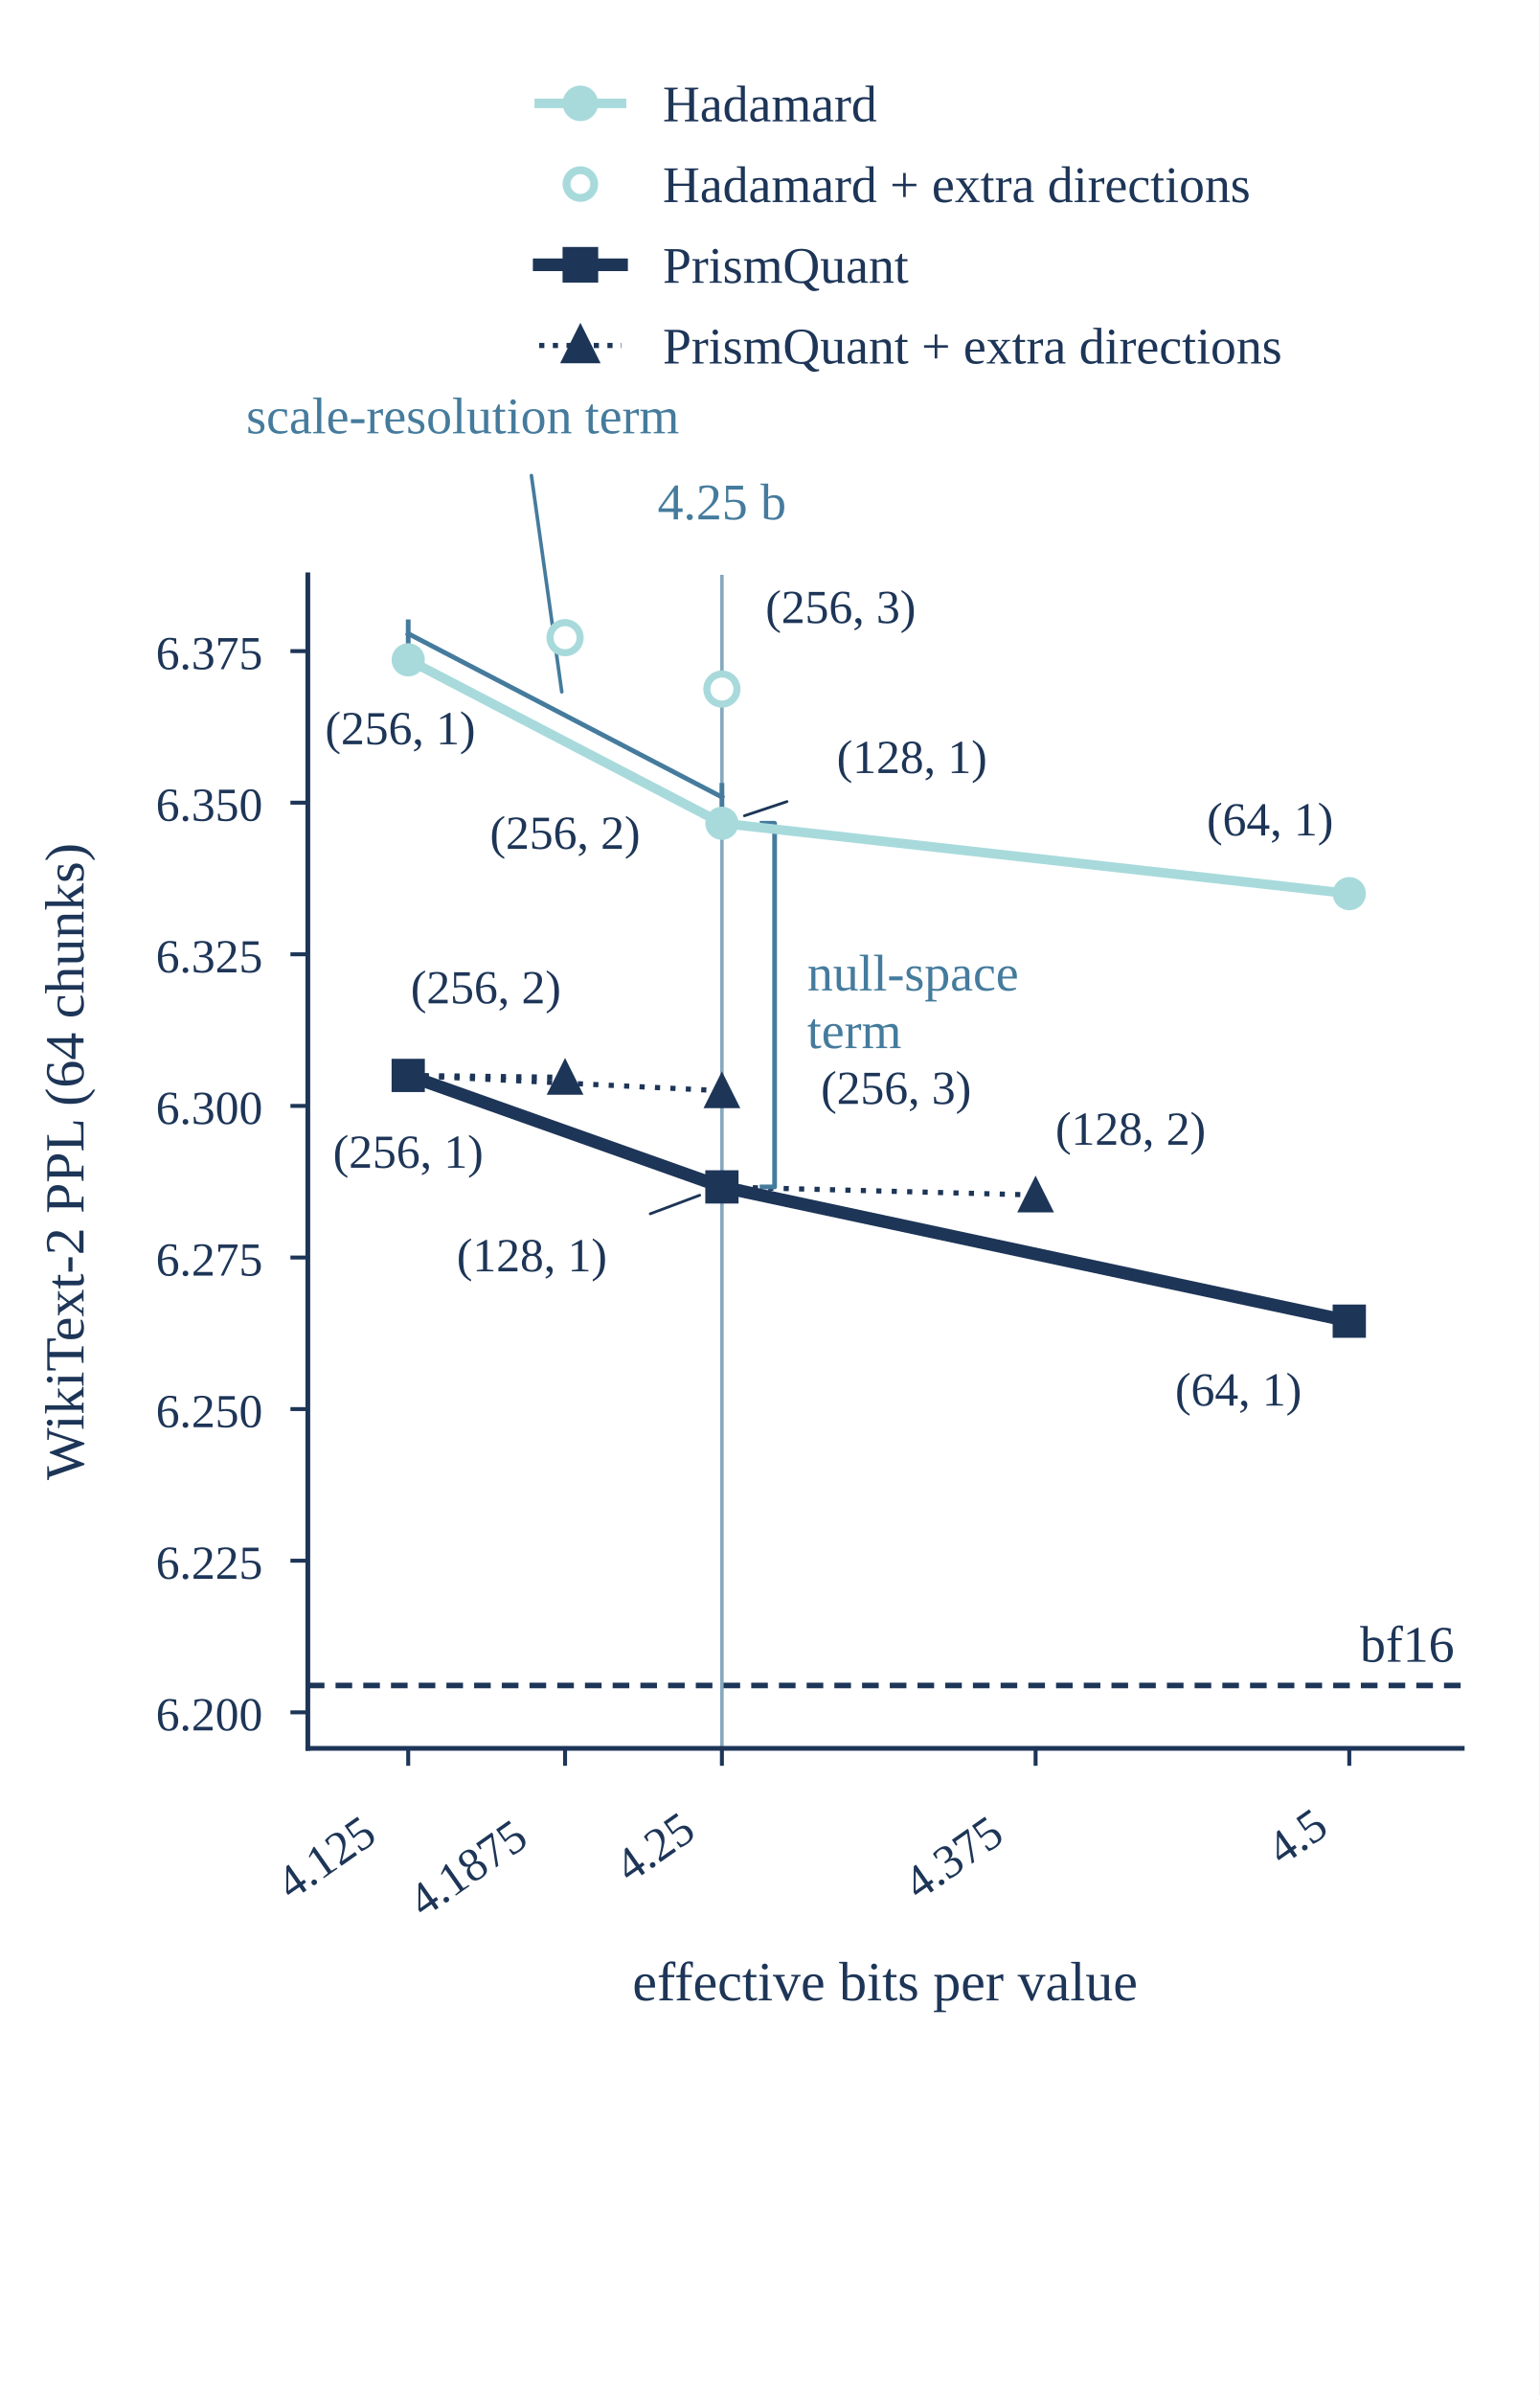
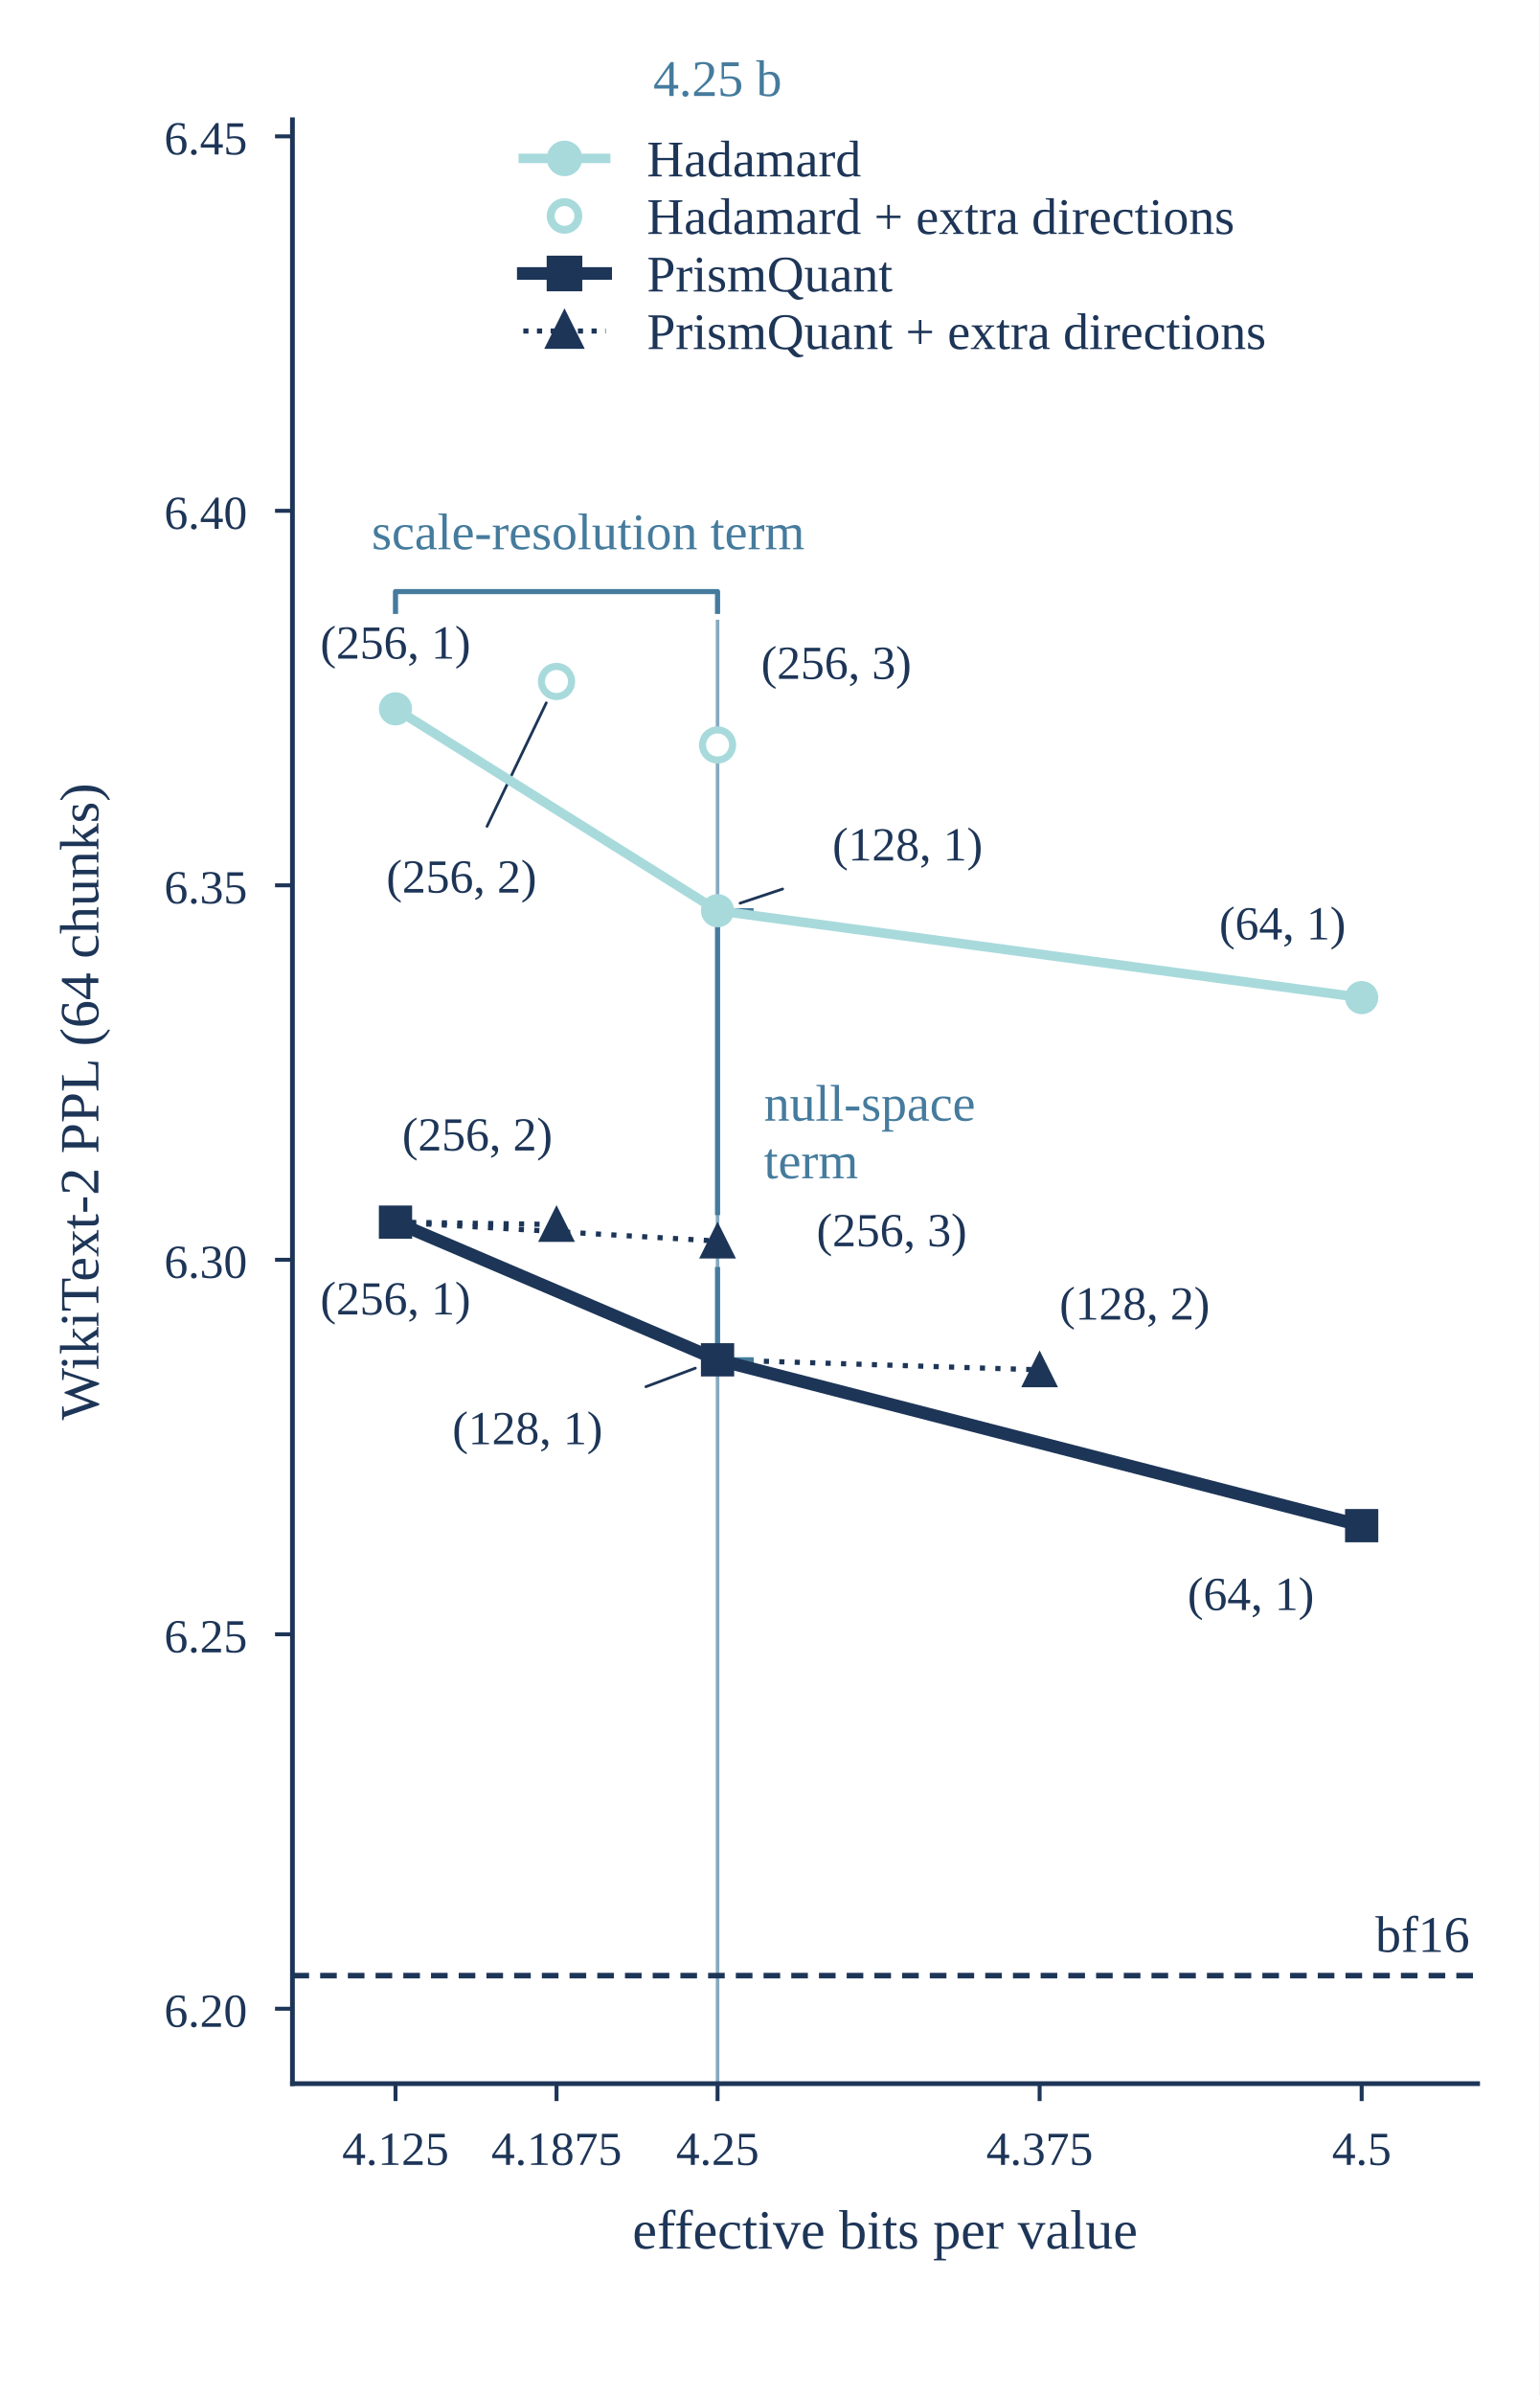
<svg xmlns="http://www.w3.org/2000/svg" xmlns:xlink="http://www.w3.org/1999/xlink" width="194.4pt" height="302.4pt" viewBox="0 0 194.4 302.4" version="1.1">
  <defs>
    <style type="text/css">*{stroke-linejoin: round; stroke-linecap: butt}</style>
  </defs>
  <g id="figure_1">
    <g id="patch_1">
      <path d="M 0 302.4 L 194.4 302.4 L 194.4 0 L 0 0 z " style="fill: #ffffff" />
    </g>
    <g id="axes_1">
      <g id="patch_2">
-         <path d="M 38.88 220.752 L 184.68 220.752 L 184.68 72.576 L 38.88 72.576 L 38.88 220.752 z " style="fill: none" />
+         <path d="M 36.936 263.088 L 186.624 263.088 L 186.624 15.12 L 36.936 15.12 L 36.936 263.088 z " style="fill: none" />
      </g>
      <g id="line2d_1">
-         <path d="M 91.178 220.752 L 91.178 72.576 " clip-path="url(#p426b2ea27f)" style="fill: none; stroke: #457b9d; stroke-opacity: 0.65; stroke-width: 0.45; stroke-linecap: square" />
+         <path d="M 90.628 263.088 L 90.628 78.479 " clip-path="url(#p611fdc826b)" style="fill: none; stroke: #457b9d; stroke-opacity: 0.65; stroke-width: 0.45; stroke-linecap: square" />
      </g>
      <g id="matplotlib.axis_1">
        <g id="xtick_1">
          <g id="line2d_2">
            <defs>
-               <path id="m90b7af4f71" d="M 0 0 L 0 2.2 " style="stroke: #1d3557; stroke-width: 0.5" />
+               <path id="me8c6cada57" d="M 0 0 L 0 2.2 " style="stroke: #1d3557; stroke-width: 0.5" />
            </defs>
            <g>
-               <use xlink:href="#m90b7af4f71" x="51.558" y="220.752" style="fill: #1d3557; stroke: #1d3557; stroke-width: 0.5" />
+               <use xlink:href="#me8c6cada57" x="49.952" y="263.088" style="fill: #1d3557; stroke: #1d3557; stroke-width: 0.5" />
            </g>
          </g>
          <g id="text_1">
-             <text style="font-size: 6px; font-family: 'Times New Roman', 'Liberation Serif', 'DejaVu Serif', serif; fill: #1d3557" transform="translate(36.77207 240.0388) rotate(-35)">4.125</text>
+             <text style="font-size: 6px; font-family: 'Times New Roman', 'Liberation Serif', 'DejaVu Serif', serif; text-anchor: middle; fill: #1d3557" x="49.952" y="273.347" transform="rotate(-0 49.95235 273.3471)">4.125</text>
          </g>
        </g>
        <g id="xtick_2">
          <g id="line2d_3">
            <g>
-               <use xlink:href="#m90b7af4f71" x="71.368" y="220.752" style="fill: #1d3557; stroke: #1d3557; stroke-width: 0.5" />
+               <use xlink:href="#me8c6cada57" x="70.29" y="263.088" style="fill: #1d3557; stroke: #1d3557; stroke-width: 0.5" />
            </g>
          </g>
          <g id="text_2">
-             <text style="font-size: 6px; font-family: 'Times New Roman', 'Liberation Serif', 'DejaVu Serif', serif; fill: #1d3557" transform="translate(53.45474 242.2284) rotate(-35)">4.1875</text>
+             <text style="font-size: 6px; font-family: 'Times New Roman', 'Liberation Serif', 'DejaVu Serif', serif; text-anchor: middle; fill: #1d3557" x="70.29" y="273.347" transform="rotate(-0 70.29039 273.3471)">4.1875</text>
          </g>
        </g>
        <g id="xtick_3">
          <g id="line2d_4">
            <g>
-               <use xlink:href="#m90b7af4f71" x="91.178" y="220.752" style="fill: #1d3557; stroke: #1d3557; stroke-width: 0.5" />
+               <use xlink:href="#me8c6cada57" x="90.628" y="263.088" style="fill: #1d3557; stroke: #1d3557; stroke-width: 0.5" />
            </g>
          </g>
          <g id="text_3">
-             <text style="font-size: 6px; font-family: 'Times New Roman', 'Liberation Serif', 'DejaVu Serif', serif; fill: #1d3557" transform="translate(79.51875 237.8492) rotate(-35)">4.25</text>
+             <text style="font-size: 6px; font-family: 'Times New Roman', 'Liberation Serif', 'DejaVu Serif', serif; text-anchor: middle; fill: #1d3557" x="90.628" y="273.347" transform="rotate(-0 90.62843 273.3471)">4.25</text>
          </g>
        </g>
        <g id="xtick_4">
          <g id="line2d_5">
            <g>
-               <use xlink:href="#m90b7af4f71" x="130.797" y="220.752" style="fill: #1d3557; stroke: #1d3557; stroke-width: 0.5" />
+               <use xlink:href="#me8c6cada57" x="131.305" y="263.088" style="fill: #1d3557; stroke: #1d3557; stroke-width: 0.5" />
            </g>
          </g>
          <g id="text_4">
-             <text style="font-size: 6px; font-family: 'Times New Roman', 'Liberation Serif', 'DejaVu Serif', serif; fill: #1d3557" transform="translate(116.0112 240.0388) rotate(-35)">4.375</text>
+             <text style="font-size: 6px; font-family: 'Times New Roman', 'Liberation Serif', 'DejaVu Serif', serif; text-anchor: middle; fill: #1d3557" x="131.305" y="273.347" transform="rotate(-0 131.3045 273.3471)">4.375</text>
          </g>
        </g>
        <g id="xtick_5">
          <g id="line2d_6">
            <g>
-               <use xlink:href="#m90b7af4f71" x="170.417" y="220.752" style="fill: #1d3557; stroke: #1d3557; stroke-width: 0.5" />
+               <use xlink:href="#me8c6cada57" x="171.981" y="263.088" style="fill: #1d3557; stroke: #1d3557; stroke-width: 0.5" />
            </g>
          </g>
          <g id="text_5">
-             <text style="font-size: 6px; font-family: 'Times New Roman', 'Liberation Serif', 'DejaVu Serif', serif; fill: #1d3557" transform="translate(161.885 235.6596) rotate(-35)">4.5</text>
+             <text style="font-size: 6px; font-family: 'Times New Roman', 'Liberation Serif', 'DejaVu Serif', serif; text-anchor: middle; fill: #1d3557" x="171.981" y="273.347" transform="rotate(-0 171.9806 273.3471)">4.5</text>
          </g>
        </g>
        <g id="text_6">
-           <text style="font-size: 7px; font-family: 'Times New Roman', 'Liberation Serif', 'DejaVu Serif', serif; text-anchor: middle; fill: #1d3557" x="111.78" y="252.569" transform="rotate(-0 111.78 252.5695)">effective bits per value</text>
+           <text style="font-size: 7px; font-family: 'Times New Roman', 'Liberation Serif', 'DejaVu Serif', serif; text-anchor: middle; fill: #1d3557" x="111.78" y="283.914" transform="rotate(-0 111.78 283.9138)">effective bits per value</text>
        </g>
      </g>
      <g id="matplotlib.axis_2">
        <g id="ytick_1">
          <g id="line2d_7">
            <defs>
-               <path id="m7e8977fbff" d="M 0 0 L -2.2 0 " style="stroke: #1d3557; stroke-width: 0.5" />
+               <path id="m4a9d434528" d="M 0 0 L -2.2 0 " style="stroke: #1d3557; stroke-width: 0.5" />
            </defs>
            <g>
-               <use xlink:href="#m7e8977fbff" x="38.88" y="216.202" style="fill: #1d3557; stroke: #1d3557; stroke-width: 0.5" />
+               <use xlink:href="#m4a9d434528" x="36.936" y="253.631" style="fill: #1d3557; stroke: #1d3557; stroke-width: 0.5" />
            </g>
          </g>
          <g id="text_7">
-             <text style="font-size: 6px; font-family: 'Times New Roman', 'Liberation Serif', 'DejaVu Serif', serif; text-anchor: end; fill: #1d3557" x="33.18" y="218.482" transform="rotate(-0 33.18 218.4817)">6.200</text>
+             <text style="font-size: 6px; font-family: 'Times New Roman', 'Liberation Serif', 'DejaVu Serif', serif; text-anchor: end; fill: #1d3557" x="31.236" y="255.911" transform="rotate(-0 31.236 255.9109)">6.20</text>
          </g>
        </g>
        <g id="ytick_2">
          <g id="line2d_8">
            <g>
-               <use xlink:href="#m7e8977fbff" x="38.88" y="197.061" style="fill: #1d3557; stroke: #1d3557; stroke-width: 0.5" />
+               <use xlink:href="#m4a9d434528" x="36.936" y="206.348" style="fill: #1d3557; stroke: #1d3557; stroke-width: 0.5" />
            </g>
          </g>
          <g id="text_8">
-             <text style="font-size: 6px; font-family: 'Times New Roman', 'Liberation Serif', 'DejaVu Serif', serif; text-anchor: end; fill: #1d3557" x="33.18" y="199.34" transform="rotate(-0 33.18 199.3401)">6.225</text>
+             <text style="font-size: 6px; font-family: 'Times New Roman', 'Liberation Serif', 'DejaVu Serif', serif; text-anchor: end; fill: #1d3557" x="31.236" y="208.628" transform="rotate(-0 31.236 208.6277)">6.25</text>
          </g>
        </g>
        <g id="ytick_3">
          <g id="line2d_9">
            <g>
-               <use xlink:href="#m7e8977fbff" x="38.88" y="177.919" style="fill: #1d3557; stroke: #1d3557; stroke-width: 0.5" />
+               <use xlink:href="#m4a9d434528" x="36.936" y="159.065" style="fill: #1d3557; stroke: #1d3557; stroke-width: 0.5" />
            </g>
          </g>
          <g id="text_9">
-             <text style="font-size: 6px; font-family: 'Times New Roman', 'Liberation Serif', 'DejaVu Serif', serif; text-anchor: end; fill: #1d3557" x="33.18" y="180.198" transform="rotate(-0 33.18 180.1984)">6.250</text>
+             <text style="font-size: 6px; font-family: 'Times New Roman', 'Liberation Serif', 'DejaVu Serif', serif; text-anchor: end; fill: #1d3557" x="31.236" y="161.345" transform="rotate(-0 31.236 161.3445)">6.30</text>
          </g>
        </g>
        <g id="ytick_4">
          <g id="line2d_10">
            <g>
-               <use xlink:href="#m7e8977fbff" x="38.88" y="158.777" style="fill: #1d3557; stroke: #1d3557; stroke-width: 0.5" />
+               <use xlink:href="#m4a9d434528" x="36.936" y="111.782" style="fill: #1d3557; stroke: #1d3557; stroke-width: 0.5" />
            </g>
          </g>
          <g id="text_10">
-             <text style="font-size: 6px; font-family: 'Times New Roman', 'Liberation Serif', 'DejaVu Serif', serif; text-anchor: end; fill: #1d3557" x="33.18" y="161.057" transform="rotate(-0 33.18 161.0568)">6.275</text>
+             <text style="font-size: 6px; font-family: 'Times New Roman', 'Liberation Serif', 'DejaVu Serif', serif; text-anchor: end; fill: #1d3557" x="31.236" y="114.061" transform="rotate(-0 31.236 114.0613)">6.35</text>
          </g>
        </g>
        <g id="ytick_5">
          <g id="line2d_11">
            <g>
-               <use xlink:href="#m7e8977fbff" x="38.88" y="139.636" style="fill: #1d3557; stroke: #1d3557; stroke-width: 0.5" />
+               <use xlink:href="#m4a9d434528" x="36.936" y="64.499" style="fill: #1d3557; stroke: #1d3557; stroke-width: 0.5" />
            </g>
          </g>
          <g id="text_11">
-             <text style="font-size: 6px; font-family: 'Times New Roman', 'Liberation Serif', 'DejaVu Serif', serif; text-anchor: end; fill: #1d3557" x="33.18" y="141.915" transform="rotate(-0 33.18 141.9151)">6.300</text>
+             <text style="font-size: 6px; font-family: 'Times New Roman', 'Liberation Serif', 'DejaVu Serif', serif; text-anchor: end; fill: #1d3557" x="31.236" y="66.778" transform="rotate(-0 31.236 66.77815)">6.40</text>
          </g>
        </g>
        <g id="ytick_6">
          <g id="line2d_12">
            <g>
-               <use xlink:href="#m7e8977fbff" x="38.88" y="120.494" style="fill: #1d3557; stroke: #1d3557; stroke-width: 0.5" />
+               <use xlink:href="#m4a9d434528" x="36.936" y="17.215" style="fill: #1d3557; stroke: #1d3557; stroke-width: 0.5" />
            </g>
          </g>
          <g id="text_12">
-             <text style="font-size: 6px; font-family: 'Times New Roman', 'Liberation Serif', 'DejaVu Serif', serif; text-anchor: end; fill: #1d3557" x="33.18" y="122.773" transform="rotate(-0 33.18 122.7734)">6.325</text>
-           </g>
-         </g>
-         <g id="ytick_7">
-           <g id="line2d_13">
-             <g>
-               <use xlink:href="#m7e8977fbff" x="38.88" y="101.352" style="fill: #1d3557; stroke: #1d3557; stroke-width: 0.5" />
-             </g>
-           </g>
-           <g id="text_13">
-             <text style="font-size: 6px; font-family: 'Times New Roman', 'Liberation Serif', 'DejaVu Serif', serif; text-anchor: end; fill: #1d3557" x="33.18" y="103.632" transform="rotate(-0 33.18 103.6318)">6.350</text>
-           </g>
-         </g>
-         <g id="ytick_8">
-           <g id="line2d_14">
-             <g>
-               <use xlink:href="#m7e8977fbff" x="38.88" y="82.211" style="fill: #1d3557; stroke: #1d3557; stroke-width: 0.5" />
-             </g>
-           </g>
-           <g id="text_14">
-             <text style="font-size: 6px; font-family: 'Times New Roman', 'Liberation Serif', 'DejaVu Serif', serif; text-anchor: end; fill: #1d3557" x="33.18" y="84.49" transform="rotate(-0 33.18 84.49012)">6.375</text>
-           </g>
-         </g>
-         <g id="text_15">
-           <text style="font-size: 7px; font-family: 'Times New Roman', 'Liberation Serif', 'DejaVu Serif', serif; text-anchor: middle; fill: #1d3557" x="10.547" y="146.664" transform="rotate(-90 10.54734 146.664)">WikiText-2 PPL (64 chunks)</text>
-         </g>
+             <text style="font-size: 6px; font-family: 'Times New Roman', 'Liberation Serif', 'DejaVu Serif', serif; text-anchor: end; fill: #1d3557" x="31.236" y="19.495" transform="rotate(-0 31.236 19.49496)">6.45</text>
+           </g>
+         </g>
+         <g id="text_13">
+           <text style="font-size: 7px; font-family: 'Times New Roman', 'Liberation Serif', 'DejaVu Serif', serif; text-anchor: middle; fill: #1d3557" x="12.421" y="139.104" transform="rotate(-90 12.42084 139.104)">WikiText-2 PPL (64 chunks)</text>
+         </g>
+       </g>
+       <g id="line2d_13">
+         <path d="M 49.952 154.312 L 70.29 154.606 " clip-path="url(#p611fdc826b)" style="fill: none; stroke-dasharray: 0.65,1.3; stroke-dashoffset: 0; stroke: #1d3557; stroke-width: 0.65" />
+       </g>
+       <g id="line2d_14">
+         <path d="M 49.952 154.312 L 90.628 156.7 " clip-path="url(#p611fdc826b)" style="fill: none; stroke-dasharray: 0.65,1.3; stroke-dashoffset: 0; stroke: #1d3557; stroke-width: 0.65" />
      </g>
      <g id="line2d_15">
-         <path d="M 51.558 135.787 L 71.368 136.025 " clip-path="url(#p426b2ea27f)" style="fill: none; stroke-dasharray: 0.65,1.3; stroke-dashoffset: 0; stroke: #1d3557; stroke-width: 0.65" />
+         <path d="M 90.628 171.695 L 131.305 172.957 " clip-path="url(#p611fdc826b)" style="fill: none; stroke-dasharray: 0.65,1.3; stroke-dashoffset: 0; stroke: #1d3557; stroke-width: 0.65" />
      </g>
      <g id="line2d_16">
-         <path d="M 51.558 135.787 L 91.178 137.721 " clip-path="url(#p426b2ea27f)" style="fill: none; stroke-dasharray: 0.65,1.3; stroke-dashoffset: 0; stroke: #1d3557; stroke-width: 0.65" />
+         <path d="M 36.936 249.447 L 186.624 249.447 " clip-path="url(#p611fdc826b)" style="fill: none; stroke-dasharray: 2.1,1.4; stroke-dashoffset: 0; stroke: #1d3557; stroke-width: 0.7" />
      </g>
      <g id="line2d_17">
-         <path d="M 91.178 149.862 L 130.797 150.883 " clip-path="url(#p426b2ea27f)" style="fill: none; stroke-dasharray: 0.65,1.3; stroke-dashoffset: 0; stroke: #1d3557; stroke-width: 0.65" />
+         <path d="M 90.628 171.695 L 90.628 160.3 " clip-path="url(#p611fdc826b)" style="fill: none; stroke: #457b9d; stroke-width: 0.65; stroke-linecap: square" />
      </g>
      <g id="line2d_18">
-         <path d="M 38.88 212.814 L 184.68 212.814 " clip-path="url(#p426b2ea27f)" style="fill: none; stroke-dasharray: 2.1,1.4; stroke-dashoffset: 0; stroke: #1d3557; stroke-width: 0.7" />
+         <path d="M 90.628 153.1 L 90.628 114.989 " clip-path="url(#p611fdc826b)" style="fill: none; stroke: #457b9d; stroke-width: 0.65; stroke-linecap: square" />
      </g>
      <g id="line2d_19">
-         <path d="M 51.558 80.004 L 91.178 100.642 " clip-path="url(#p426b2ea27f)" style="fill: none; stroke: #457b9d; stroke-width: 0.6; stroke-linecap: square" />
+         <path d="M 90.628 171.695 L 94.859 171.695 " clip-path="url(#p611fdc826b)" style="fill: none; stroke: #457b9d; stroke-width: 0.65; stroke-linecap: square" />
      </g>
      <g id="line2d_20">
-         <path d="M 51.558 81.492 L 51.558 78.515 " clip-path="url(#p426b2ea27f)" style="fill: none; stroke: #457b9d; stroke-width: 0.6; stroke-linecap: square" />
+         <path d="M 90.628 114.989 L 94.859 114.989 " clip-path="url(#p611fdc826b)" style="fill: none; stroke: #457b9d; stroke-width: 0.65; stroke-linecap: square" />
      </g>
      <g id="line2d_21">
-         <path d="M 91.178 102.13 L 91.178 99.153 " clip-path="url(#p426b2ea27f)" style="fill: none; stroke: #457b9d; stroke-width: 0.6; stroke-linecap: square" />
+         <path d="M 49.952 77.197 L 49.952 74.697 L 90.628 74.697 L 90.628 77.197 " clip-path="url(#p611fdc826b)" style="fill: none; stroke: #457b9d; stroke-width: 0.65; stroke-linecap: square" />
      </g>
      <g id="patch_3">
-         <path d="M 38.88 220.752 L 38.88 72.576 " style="fill: none; stroke: #1d3557; stroke-width: 0.6; stroke-linejoin: miter; stroke-linecap: square" />
+         <path d="M 36.936 263.088 L 36.936 15.12 " style="fill: none; stroke: #1d3557; stroke-width: 0.6; stroke-linejoin: miter; stroke-linecap: square" />
      </g>
      <g id="patch_4">
-         <path d="M 38.88 220.752 L 184.68 220.752 " style="fill: none; stroke: #1d3557; stroke-width: 0.6; stroke-linejoin: miter; stroke-linecap: square" />
+         <path d="M 36.936 263.088 L 186.624 263.088 " style="fill: none; stroke: #1d3557; stroke-width: 0.6; stroke-linejoin: miter; stroke-linecap: square" />
+       </g>
+       <g id="text_14">
+         <text style="font-size: 6.5px; font-family: 'Times New Roman', 'Liberation Serif', 'DejaVu Serif', serif; text-anchor: end; fill: #1d3557" x="185.624" y="246.447" transform="rotate(-0 185.624 246.4466)">bf16</text>
+       </g>
+       <g id="text_15">
+         <text style="font-size: 6.5px; font-family: 'Times New Roman', 'Liberation Serif', 'DejaVu Serif', serif; text-anchor: middle; fill: #457b9d" x="90.628" y="12.12" transform="rotate(-0 90.62843 12.12)">4.25 b</text>
      </g>
      <g id="text_16">
-         <text style="font-size: 6.5px; font-family: 'Times New Roman', 'Liberation Serif', 'DejaVu Serif', serif; text-anchor: end; fill: #1d3557" x="183.68" y="209.814" transform="rotate(-0 183.68 209.814)">bf16</text>
+         <text style="font-size: 6.5px; font-family: 'Times New Roman', 'Liberation Serif', 'DejaVu Serif', serif; fill: #457b9d" transform="translate(96.48579 141.4967)">null-space</text>
+         <text style="font-size: 6.5px; font-family: 'Times New Roman', 'Liberation Serif', 'DejaVu Serif', serif; fill: #457b9d" transform="translate(96.48579 148.7753)">term</text>
      </g>
      <g id="text_17">
-         <text style="font-size: 6.5px; font-family: 'Times New Roman', 'Liberation Serif', 'DejaVu Serif', serif; text-anchor: middle; fill: #457b9d" x="91.178" y="65.576" transform="rotate(-0 91.17783 65.576)">4.25 b</text>
+         <text style="font-size: 6.5px; font-family: 'Times New Roman', 'Liberation Serif', 'DejaVu Serif', serif; text-anchor: middle; fill: #457b9d" x="74.29" y="69.345" transform="rotate(-0 74.29039 69.34502)">scale-resolution term</text>
+       </g>
+       <g id="text_18">
+         <text style="font-size: 6px; font-family: 'Times New Roman', 'Liberation Serif', 'DejaVu Serif', serif; text-anchor: middle; fill: #1d3557" x="112.628" y="157.356" transform="rotate(-0 112.6284 157.3561)">(256, 3)</text>
+       </g>
+       <g id="text_19">
+         <text style="font-size: 6px; font-family: 'Times New Roman', 'Liberation Serif', 'DejaVu Serif', serif; text-anchor: middle; fill: #1d3557" x="161.981" y="118.618" transform="rotate(-0 161.9806 118.6178)">(64, 1)</text>
+       </g>
+       <g id="patch_5">
+         <path d="M 98.845 112.25 Q 96.159 113.146 93.473 114.041 " style="fill: none; stroke: #1d3557; stroke-width: 0.35; stroke-linecap: round" />
+       </g>
+       <g id="text_20">
+         <text style="font-size: 6px; font-family: 'Times New Roman', 'Liberation Serif', 'DejaVu Serif', serif; text-anchor: middle; fill: #1d3557" x="114.628" y="108.645" transform="rotate(-0 114.6284 108.6451)">(128, 1)</text>
+       </g>
+       <g id="text_21">
+         <text style="font-size: 6px; font-family: 'Times New Roman', 'Liberation Serif', 'DejaVu Serif', serif; text-anchor: middle; fill: #1d3557" x="49.952" y="83.155" transform="rotate(-0 49.95235 83.15531)">(256, 1)</text>
+       </g>
+       <g id="patch_6">
+         <path d="M 61.51 104.338 Q 65.252 96.542 68.993 88.747 " style="fill: none; stroke: #1d3557; stroke-width: 0.35; stroke-linecap: round" />
+       </g>
+       <g id="text_22">
+         <text style="font-size: 6px; font-family: 'Times New Roman', 'Liberation Serif', 'DejaVu Serif', serif; text-anchor: middle; fill: #1d3557" x="58.29" y="112.7" transform="rotate(-0 58.29039 112.7004)">(256, 2)</text>
+       </g>
+       <g id="text_23">
+         <text style="font-size: 6px; font-family: 'Times New Roman', 'Liberation Serif', 'DejaVu Serif', serif; text-anchor: middle; fill: #1d3557" x="105.628" y="85.714" transform="rotate(-0 105.6284 85.71431)">(256, 3)</text>
+       </g>
+       <g id="text_24">
+         <text style="font-size: 6px; font-family: 'Times New Roman', 'Liberation Serif', 'DejaVu Serif', serif; text-anchor: middle; fill: #1d3557" x="157.981" y="203.289" transform="rotate(-0 157.9806 203.2886)">(64, 1)</text>
+       </g>
+       <g id="patch_7">
+         <path d="M 81.579 175.089 Q 84.701 173.918 87.822 172.748 " style="fill: none; stroke: #1d3557; stroke-width: 0.35; stroke-linecap: round" />
+       </g>
+       <g id="text_25">
+         <text style="font-size: 6px; font-family: 'Times New Roman', 'Liberation Serif', 'DejaVu Serif', serif; text-anchor: middle; fill: #1d3557" x="66.628" y="182.351" transform="rotate(-0 66.62843 182.351)">(128, 1)</text>
+       </g>
+       <g id="text_26">
+         <text style="font-size: 6px; font-family: 'Times New Roman', 'Liberation Serif', 'DejaVu Serif', serif; text-anchor: middle; fill: #1d3557" x="49.952" y="165.967" transform="rotate(-0 49.95235 165.9674)">(256, 1)</text>
+       </g>
+       <g id="text_27">
+         <text style="font-size: 6px; font-family: 'Times New Roman', 'Liberation Serif', 'DejaVu Serif', serif; text-anchor: middle; fill: #1d3557" x="60.29" y="145.262" transform="rotate(-0 60.29039 145.2619)">(256, 2)</text>
+       </g>
+       <g id="text_28">
+         <text style="font-size: 6px; font-family: 'Times New Roman', 'Liberation Serif', 'DejaVu Serif', serif; text-anchor: middle; fill: #1d3557" x="143.305" y="166.612" transform="rotate(-0 143.3045 166.6125)">(128, 2)</text>
      </g>
      <g id="line2d_22">
-         <path d="M 96.249 149.862 L 97.834 149.862 L 97.834 103.949 L 96.249 103.949 " clip-path="url(#p426b2ea27f)" style="fill: none; stroke: #457b9d; stroke-width: 0.6; stroke-linecap: square" />
-       </g>
-       <g id="text_18">
-         <text style="font-size: 6.5px; font-family: 'Times New Roman', 'Liberation Serif', 'DejaVu Serif', serif; fill: #457b9d" transform="translate(101.9543 125.0599)">null-space</text>
-         <text style="font-size: 6.5px; font-family: 'Times New Roman', 'Liberation Serif', 'DejaVu Serif', serif; fill: #457b9d" transform="translate(101.9543 132.3385)">term</text>
-       </g>
-       <g id="patch_5">
-         <path d="M 67.118 60.046 Q 69.035 73.701 70.951 87.355 " style="fill: none; stroke: #457b9d; stroke-width: 0.45; stroke-linecap: round" />
-       </g>
-       <g id="text_19">
-         <text style="font-size: 6.5px; font-family: 'Times New Roman', 'Liberation Serif', 'DejaVu Serif', serif; text-anchor: start; fill: #457b9d" x="31.104" y="54.714" transform="rotate(-0 31.104 54.71359)">scale-resolution term</text>
-       </g>
-       <g id="text_20">
-         <text style="font-size: 6px; font-family: 'Times New Roman', 'Liberation Serif', 'DejaVu Serif', serif; text-anchor: middle; fill: #1d3557" x="113.178" y="139.377" transform="rotate(-0 113.1778 139.3767)">(256, 3)</text>
-       </g>
-       <g id="text_21">
-         <text style="font-size: 6px; font-family: 'Times New Roman', 'Liberation Serif', 'DejaVu Serif', serif; text-anchor: middle; fill: #1d3557" x="160.417" y="105.489" transform="rotate(-0 160.417 105.4891)">(64, 1)</text>
-       </g>
-       <g id="patch_6">
-         <path d="M 99.395 101.21 Q 96.709 102.106 94.022 103.001 " style="fill: none; stroke: #1d3557; stroke-width: 0.35; stroke-linecap: round" />
-       </g>
-       <g id="text_22">
-         <text style="font-size: 6px; font-family: 'Times New Roman', 'Liberation Serif', 'DejaVu Serif', serif; text-anchor: middle; fill: #1d3557" x="115.178" y="97.605" transform="rotate(-0 115.1778 97.60498)">(128, 1)</text>
-       </g>
-       <g id="text_23">
-         <text style="font-size: 6px; font-family: 'Times New Roman', 'Liberation Serif', 'DejaVu Serif', serif; text-anchor: middle; fill: #1d3557" x="50.558" y="93.967" transform="rotate(-0 50.55826 93.96692)">(256, 1)</text>
-       </g>
-       <g id="text_24">
-         <text style="font-size: 6px; font-family: 'Times New Roman', 'Liberation Serif', 'DejaVu Serif', serif; text-anchor: middle; fill: #1d3557" x="71.368" y="107.17" transform="rotate(-0 71.36804 107.1696)">(256, 2)</text>
-       </g>
-       <g id="text_25">
-         <text style="font-size: 6px; font-family: 'Times New Roman', 'Liberation Serif', 'DejaVu Serif', serif; text-anchor: middle; fill: #1d3557" x="106.178" y="78.658" transform="rotate(-0 106.1778 78.65816)">(256, 3)</text>
-       </g>
-       <g id="text_26">
-         <text style="font-size: 6px; font-family: 'Times New Roman', 'Liberation Serif', 'DejaVu Serif', serif; text-anchor: middle; fill: #1d3557" x="156.417" y="177.47" transform="rotate(-0 156.417 177.4698)">(64, 1)</text>
-       </g>
-       <g id="patch_7">
-         <path d="M 82.128 153.256 Q 85.25 152.085 88.372 150.914 " style="fill: none; stroke: #1d3557; stroke-width: 0.35; stroke-linecap: round" />
-       </g>
-       <g id="text_27">
-         <text style="font-size: 6px; font-family: 'Times New Roman', 'Liberation Serif', 'DejaVu Serif', serif; text-anchor: middle; fill: #1d3557" x="67.178" y="160.517" transform="rotate(-0 67.17783 160.5175)">(128, 1)</text>
-       </g>
-       <g id="text_28">
-         <text style="font-size: 6px; font-family: 'Times New Roman', 'Liberation Serif', 'DejaVu Serif', serif; text-anchor: middle; fill: #1d3557" x="51.558" y="147.443" transform="rotate(-0 51.55826 147.4427)">(256, 1)</text>
-       </g>
-       <g id="text_29">
-         <text style="font-size: 6px; font-family: 'Times New Roman', 'Liberation Serif', 'DejaVu Serif', serif; text-anchor: middle; fill: #1d3557" x="61.368" y="126.681" transform="rotate(-0 61.36804 126.6811)">(256, 2)</text>
-       </g>
-       <g id="text_30">
-         <text style="font-size: 6px; font-family: 'Times New Roman', 'Liberation Serif', 'DejaVu Serif', serif; text-anchor: middle; fill: #1d3557" x="142.797" y="144.539" transform="rotate(-0 142.7974 144.5389)">(128, 2)</text>
+         <path d="M 49.952 89.5 L 90.628 114.989 L 171.981 125.962 " clip-path="url(#p611fdc826b)" style="fill: none; stroke: #a8dadc; stroke-width: 1.2; stroke-linecap: square" />
+         <defs>
+           <path id="m0378ff7953" d="M 0 1.8 C 0.477 1.8 0.935 1.61 1.273 1.273 C 1.61 0.935 1.8 0.477 1.8 0 C 1.8 -0.477 1.61 -0.935 1.273 -1.273 C 0.935 -1.61 0.477 -1.8 0 -1.8 C -0.477 -1.8 -0.935 -1.61 -1.273 -1.273 C -1.61 -0.935 -1.8 -0.477 -1.8 0 C -1.8 0.477 -1.61 0.935 -1.273 1.273 C -0.935 1.61 -0.477 1.8 0 1.8 z " style="stroke: #a8dadc; stroke-width: 0.6" />
+         </defs>
+         <g clip-path="url(#p611fdc826b)">
+           <use xlink:href="#m0378ff7953" x="49.952" y="89.5" style="fill: #a8dadc; stroke: #a8dadc; stroke-width: 0.6" />
+           <use xlink:href="#m0378ff7953" x="90.628" y="114.989" style="fill: #a8dadc; stroke: #a8dadc; stroke-width: 0.6" />
+           <use xlink:href="#m0378ff7953" x="171.981" y="125.962" style="fill: #a8dadc; stroke: #a8dadc; stroke-width: 0.6" />
+         </g>
      </g>
      <g id="line2d_23">
-         <path d="M 51.558 83.311 L 91.178 103.949 L 170.417 112.834 " clip-path="url(#p426b2ea27f)" style="fill: none; stroke: #a8dadc; stroke-width: 1.2; stroke-linecap: square" />
+         <path d="M 49.952 154.312 L 90.628 171.695 L 171.981 192.633 " clip-path="url(#p611fdc826b)" style="fill: none; stroke: #1d3557; stroke-width: 1.6; stroke-linecap: square" />
        <defs>
-           <path id="m0148da0655" d="M 0 1.8 C 0.477 1.8 0.935 1.61 1.273 1.273 C 1.61 0.935 1.8 0.477 1.8 0 C 1.8 -0.477 1.61 -0.935 1.273 -1.273 C 0.935 -1.61 0.477 -1.8 0 -1.8 C -0.477 -1.8 -0.935 -1.61 -1.273 -1.273 C -1.61 -0.935 -1.8 -0.477 -1.8 0 C -1.8 0.477 -1.61 0.935 -1.273 1.273 C -0.935 1.61 -0.477 1.8 0 1.8 z " style="stroke: #a8dadc; stroke-width: 0.6" />
+           <path id="mc911b9e0e4" d="M -1.8 1.8 L 1.8 1.8 L 1.8 -1.8 L -1.8 -1.8 z " style="stroke: #1d3557; stroke-width: 0.6; stroke-linejoin: miter" />
        </defs>
-         <g clip-path="url(#p426b2ea27f)">
-           <use xlink:href="#m0148da0655" x="51.558" y="83.311" style="fill: #a8dadc; stroke: #a8dadc; stroke-width: 0.6" />
-           <use xlink:href="#m0148da0655" x="91.178" y="103.949" style="fill: #a8dadc; stroke: #a8dadc; stroke-width: 0.6" />
-           <use xlink:href="#m0148da0655" x="170.417" y="112.834" style="fill: #a8dadc; stroke: #a8dadc; stroke-width: 0.6" />
+         <g clip-path="url(#p611fdc826b)">
+           <use xlink:href="#mc911b9e0e4" x="49.952" y="154.312" style="fill: #1d3557; stroke: #1d3557; stroke-width: 0.6; stroke-linejoin: miter" />
+           <use xlink:href="#mc911b9e0e4" x="90.628" y="171.695" style="fill: #1d3557; stroke: #1d3557; stroke-width: 0.6; stroke-linejoin: miter" />
+           <use xlink:href="#mc911b9e0e4" x="171.981" y="192.633" style="fill: #1d3557; stroke: #1d3557; stroke-width: 0.6; stroke-linejoin: miter" />
        </g>
      </g>
      <g id="line2d_24">
-         <path d="M 51.558 135.787 L 91.178 149.862 L 170.417 166.814 " clip-path="url(#p426b2ea27f)" style="fill: none; stroke: #1d3557; stroke-width: 1.6; stroke-linecap: square" />
        <defs>
-           <path id="md764610a52" d="M -1.8 1.8 L 1.8 1.8 L 1.8 -1.8 L -1.8 -1.8 z " style="stroke: #1d3557; stroke-width: 0.6; stroke-linejoin: miter" />
+           <path id="maa703292c7" d="M 0 1.9 C 0.504 1.9 0.987 1.7 1.344 1.344 C 1.7 0.987 1.9 0.504 1.9 0 C 1.9 -0.504 1.7 -0.987 1.344 -1.344 C 0.987 -1.7 0.504 -1.9 0 -1.9 C -0.504 -1.9 -0.987 -1.7 -1.344 -1.344 C -1.7 -0.987 -1.9 -0.504 -1.9 0 C -1.9 0.504 -1.7 0.987 -1.344 1.344 C -0.987 1.7 -0.504 1.9 0 1.9 z " style="stroke: #a8dadc; stroke-width: 0.9" />
        </defs>
-         <g clip-path="url(#p426b2ea27f)">
-           <use xlink:href="#md764610a52" x="51.558" y="135.787" style="fill: #1d3557; stroke: #1d3557; stroke-width: 0.6; stroke-linejoin: miter" />
-           <use xlink:href="#md764610a52" x="91.178" y="149.862" style="fill: #1d3557; stroke: #1d3557; stroke-width: 0.6; stroke-linejoin: miter" />
-           <use xlink:href="#md764610a52" x="170.417" y="166.814" style="fill: #1d3557; stroke: #1d3557; stroke-width: 0.6; stroke-linejoin: miter" />
+         <g clip-path="url(#p611fdc826b)">
+           <use xlink:href="#maa703292c7" x="70.29" y="86.045" style="fill: #ffffff; stroke: #a8dadc; stroke-width: 0.9" />
+           <use xlink:href="#maa703292c7" x="90.628" y="94.059" style="fill: #ffffff; stroke: #a8dadc; stroke-width: 0.9" />
        </g>
      </g>
      <g id="line2d_25">
        <defs>
-           <path id="m1539df3c95" d="M 0 1.9 C 0.504 1.9 0.987 1.7 1.344 1.344 C 1.7 0.987 1.9 0.504 1.9 0 C 1.9 -0.504 1.7 -0.987 1.344 -1.344 C 0.987 -1.7 0.504 -1.9 0 -1.9 C -0.504 -1.9 -0.987 -1.7 -1.344 -1.344 C -1.7 -0.987 -1.9 -0.504 -1.9 0 C -1.9 0.504 -1.7 0.987 -1.344 1.344 C -0.987 1.7 -0.504 1.9 0 1.9 z " style="stroke: #a8dadc; stroke-width: 0.9" />
+           <path id="md68009abb2" d="M 0 -2 L -2 2 L 2 2 z " style="stroke: #1d3557; stroke-width: 0.4; stroke-linejoin: miter" />
        </defs>
-         <g clip-path="url(#p426b2ea27f)">
-           <use xlink:href="#m1539df3c95" x="71.368" y="80.514" style="fill: #ffffff; stroke: #a8dadc; stroke-width: 0.9" />
-           <use xlink:href="#m1539df3c95" x="91.178" y="87.003" style="fill: #ffffff; stroke: #a8dadc; stroke-width: 0.9" />
-         </g>
-       </g>
-       <g id="line2d_26">
-         <defs>
-           <path id="m60a4935b87" d="M 0 -2 L -2 2 L 2 2 z " style="stroke: #1d3557; stroke-width: 0.4; stroke-linejoin: miter" />
-         </defs>
-         <g clip-path="url(#p426b2ea27f)">
-           <use xlink:href="#m60a4935b87" x="71.368" y="136.025" style="fill: #1d3557; stroke: #1d3557; stroke-width: 0.4; stroke-linejoin: miter" />
-           <use xlink:href="#m60a4935b87" x="91.178" y="137.721" style="fill: #1d3557; stroke: #1d3557; stroke-width: 0.4; stroke-linejoin: miter" />
-           <use xlink:href="#m60a4935b87" x="130.797" y="150.883" style="fill: #1d3557; stroke: #1d3557; stroke-width: 0.4; stroke-linejoin: miter" />
-         </g>
-       </g>
-     </g>
-     <g id="legend_1">
-       <g id="line2d_27">
-         <path d="M 68.103 13.05 L 73.303 13.05 L 78.503 13.05 " style="fill: none; stroke: #a8dadc; stroke-width: 1.2; stroke-linecap: square" />
-         <defs>
-           <path id="m606ada9012" d="M 0 1.75 C 0.464 1.75 0.909 1.566 1.237 1.237 C 1.566 0.909 1.75 0.464 1.75 0 C 1.75 -0.464 1.566 -0.909 1.237 -1.237 C 0.909 -1.566 0.464 -1.75 0 -1.75 C -0.464 -1.75 -0.909 -1.566 -1.237 -1.237 C -1.566 -0.909 -1.75 -0.464 -1.75 0 C -1.75 0.464 -1.566 0.909 -1.237 1.237 C -0.909 1.566 -0.464 1.75 0 1.75 z " style="stroke: #a8dadc" />
-         </defs>
-         <g>
-           <use xlink:href="#m606ada9012" x="73.303" y="13.05" style="fill: #a8dadc; stroke: #a8dadc" />
-         </g>
-       </g>
-       <g id="text_31">
-         <text style="font-size: 6.5px; font-family: 'Times New Roman', 'Liberation Serif', 'DejaVu Serif', serif; text-anchor: start; fill: #1d3557" x="83.703" y="15.325" transform="rotate(-0 83.70278 15.32498)">Hadamard</text>
-       </g>
-       <g id="line2d_28">
-         <path d="M 68.103 23.241 L 73.303 23.241 L 78.503 23.241 " style="fill: none" />
-         <defs>
-           <path id="m8f1bc61b7a" d="M 0 1.75 C 0.464 1.75 0.909 1.566 1.237 1.237 C 1.566 0.909 1.75 0.464 1.75 0 C 1.75 -0.464 1.566 -0.909 1.237 -1.237 C 0.909 -1.566 0.464 -1.75 0 -1.75 C -0.464 -1.75 -0.909 -1.566 -1.237 -1.237 C -1.566 -0.909 -1.75 -0.464 -1.75 0 C -1.75 0.464 -1.566 0.909 -1.237 1.237 C -0.909 1.566 -0.464 1.75 0 1.75 z " style="stroke: #a8dadc" />
-         </defs>
-         <g>
-           <use xlink:href="#m8f1bc61b7a" x="73.303" y="23.241" style="fill: #ffffff; stroke: #a8dadc" />
-         </g>
-       </g>
-       <g id="text_32">
-         <text style="font-size: 6.5px; font-family: 'Times New Roman', 'Liberation Serif', 'DejaVu Serif', serif; text-anchor: start; fill: #1d3557" x="83.703" y="25.516" transform="rotate(-0 83.70278 25.51577)">Hadamard + extra directions</text>
-       </g>
-       <g id="line2d_29">
-         <path d="M 68.103 33.432 L 73.303 33.432 L 78.503 33.432 " style="fill: none; stroke: #1d3557; stroke-width: 1.6; stroke-linecap: square" />
-         <defs>
-           <path id="m78e85d33ab" d="M -1.75 1.75 L 1.75 1.75 L 1.75 -1.75 L -1.75 -1.75 z " style="stroke: #1d3557; stroke-linejoin: miter" />
-         </defs>
-         <g>
-           <use xlink:href="#m78e85d33ab" x="73.303" y="33.432" style="fill: #1d3557; stroke: #1d3557; stroke-linejoin: miter" />
-         </g>
-       </g>
-       <g id="text_33">
-         <text style="font-size: 6.5px; font-family: 'Times New Roman', 'Liberation Serif', 'DejaVu Serif', serif; text-anchor: start; fill: #1d3557" x="83.703" y="35.707" transform="rotate(-0 83.70278 35.70655)">PrismQuant</text>
-       </g>
-       <g id="line2d_30">
-         <path d="M 68.103 43.622 L 73.303 43.622 L 78.503 43.622 " style="fill: none; stroke-dasharray: 0.65,1.073; stroke-dashoffset: 0; stroke: #1d3557; stroke-width: 0.65" />
-         <defs>
-           <path id="m5f410a1657" d="M 0 -1.75 L -1.75 1.75 L 1.75 1.75 z " style="stroke: #1d3557; stroke-linejoin: miter" />
-         </defs>
-         <g>
-           <use xlink:href="#m5f410a1657" x="73.303" y="43.622" style="fill: #1d3557; stroke: #1d3557; stroke-linejoin: miter" />
-         </g>
-       </g>
-       <g id="text_34">
-         <text style="font-size: 6.5px; font-family: 'Times New Roman', 'Liberation Serif', 'DejaVu Serif', serif; text-anchor: start; fill: #1d3557" x="83.703" y="45.897" transform="rotate(-0 83.70278 45.89733)">PrismQuant + extra directions</text>
+         <g clip-path="url(#p611fdc826b)">
+           <use xlink:href="#md68009abb2" x="70.29" y="154.606" style="fill: #1d3557; stroke: #1d3557; stroke-width: 0.4; stroke-linejoin: miter" />
+           <use xlink:href="#md68009abb2" x="90.628" y="156.7" style="fill: #1d3557; stroke: #1d3557; stroke-width: 0.4; stroke-linejoin: miter" />
+           <use xlink:href="#md68009abb2" x="131.305" y="172.957" style="fill: #1d3557; stroke: #1d3557; stroke-width: 0.4; stroke-linejoin: miter" />
+         </g>
+       </g>
+       <g id="legend_1">
+         <g id="line2d_26">
+           <path d="M 66.096 19.999 L 71.296 19.999 L 76.496 19.999 " style="fill: none; stroke: #a8dadc; stroke-width: 1.2; stroke-linecap: square" />
+           <defs>
+             <path id="mfdfdabb540" d="M 0 1.75 C 0.464 1.75 0.909 1.566 1.237 1.237 C 1.566 0.909 1.75 0.464 1.75 0 C 1.75 -0.464 1.566 -0.909 1.237 -1.237 C 0.909 -1.566 0.464 -1.75 0 -1.75 C -0.464 -1.75 -0.909 -1.566 -1.237 -1.237 C -1.566 -0.909 -1.75 -0.464 -1.75 0 C -1.75 0.464 -1.566 0.909 -1.237 1.237 C -0.909 1.566 -0.464 1.75 0 1.75 z " style="stroke: #a8dadc" />
+           </defs>
+           <g>
+             <use xlink:href="#mfdfdabb540" x="71.296" y="19.999" style="fill: #a8dadc; stroke: #a8dadc" />
+           </g>
+         </g>
+         <g id="text_29">
+           <text style="font-size: 6.5px; font-family: 'Times New Roman', 'Liberation Serif', 'DejaVu Serif', serif; text-anchor: start; fill: #1d3557" x="81.696" y="22.274" transform="rotate(-0 81.69602 22.27382)">Hadamard</text>
+         </g>
+         <g id="line2d_27">
+           <path d="M 66.096 27.265 L 71.296 27.265 L 76.496 27.265 " style="fill: none" />
+           <defs>
+             <path id="m638372f252" d="M 0 1.75 C 0.464 1.75 0.909 1.566 1.237 1.237 C 1.566 0.909 1.75 0.464 1.75 0 C 1.75 -0.464 1.566 -0.909 1.237 -1.237 C 0.909 -1.566 0.464 -1.75 0 -1.75 C -0.464 -1.75 -0.909 -1.566 -1.237 -1.237 C -1.566 -0.909 -1.75 -0.464 -1.75 0 C -1.75 0.464 -1.566 0.909 -1.237 1.237 C -0.909 1.566 -0.464 1.75 0 1.75 z " style="stroke: #a8dadc" />
+           </defs>
+           <g>
+             <use xlink:href="#m638372f252" x="71.296" y="27.265" style="fill: #ffffff; stroke: #a8dadc" />
+           </g>
+         </g>
+         <g id="text_30">
+           <text style="font-size: 6.5px; font-family: 'Times New Roman', 'Liberation Serif', 'DejaVu Serif', serif; text-anchor: start; fill: #1d3557" x="81.696" y="29.54" transform="rotate(-0 81.69602 29.53961)">Hadamard + extra directions</text>
+         </g>
+         <g id="line2d_28">
+           <path d="M 66.096 34.53 L 71.296 34.53 L 76.496 34.53 " style="fill: none; stroke: #1d3557; stroke-width: 1.6; stroke-linecap: square" />
+           <defs>
+             <path id="m657c10c9ab" d="M -1.75 1.75 L 1.75 1.75 L 1.75 -1.75 L -1.75 -1.75 z " style="stroke: #1d3557; stroke-linejoin: miter" />
+           </defs>
+           <g>
+             <use xlink:href="#m657c10c9ab" x="71.296" y="34.53" style="fill: #1d3557; stroke: #1d3557; stroke-linejoin: miter" />
+           </g>
+         </g>
+         <g id="text_31">
+           <text style="font-size: 6.5px; font-family: 'Times New Roman', 'Liberation Serif', 'DejaVu Serif', serif; text-anchor: start; fill: #1d3557" x="81.696" y="36.805" transform="rotate(-0 81.69602 36.80539)">PrismQuant</text>
+         </g>
+         <g id="line2d_29">
+           <path d="M 66.096 41.796 L 71.296 41.796 L 76.496 41.796 " style="fill: none; stroke-dasharray: 0.65,1.073; stroke-dashoffset: 0; stroke: #1d3557; stroke-width: 0.65" />
+           <defs>
+             <path id="mf1795137de" d="M 0 -1.75 L -1.75 1.75 L 1.75 1.75 z " style="stroke: #1d3557; stroke-linejoin: miter" />
+           </defs>
+           <g>
+             <use xlink:href="#mf1795137de" x="71.296" y="41.796" style="fill: #1d3557; stroke: #1d3557; stroke-linejoin: miter" />
+           </g>
+         </g>
+         <g id="text_32">
+           <text style="font-size: 6.5px; font-family: 'Times New Roman', 'Liberation Serif', 'DejaVu Serif', serif; text-anchor: start; fill: #1d3557" x="81.696" y="44.071" transform="rotate(-0 81.69602 44.07117)">PrismQuant + extra directions</text>
+         </g>
      </g>
    </g>
  </g>
  <defs>
-     <clipPath id="p426b2ea27f">
-       <rect x="38.88" y="72.576" width="145.8" height="148.176" />
+     <clipPath id="p611fdc826b">
+       <rect x="36.936" y="15.12" width="149.688" height="247.968" />
    </clipPath>
  </defs>
</svg>
